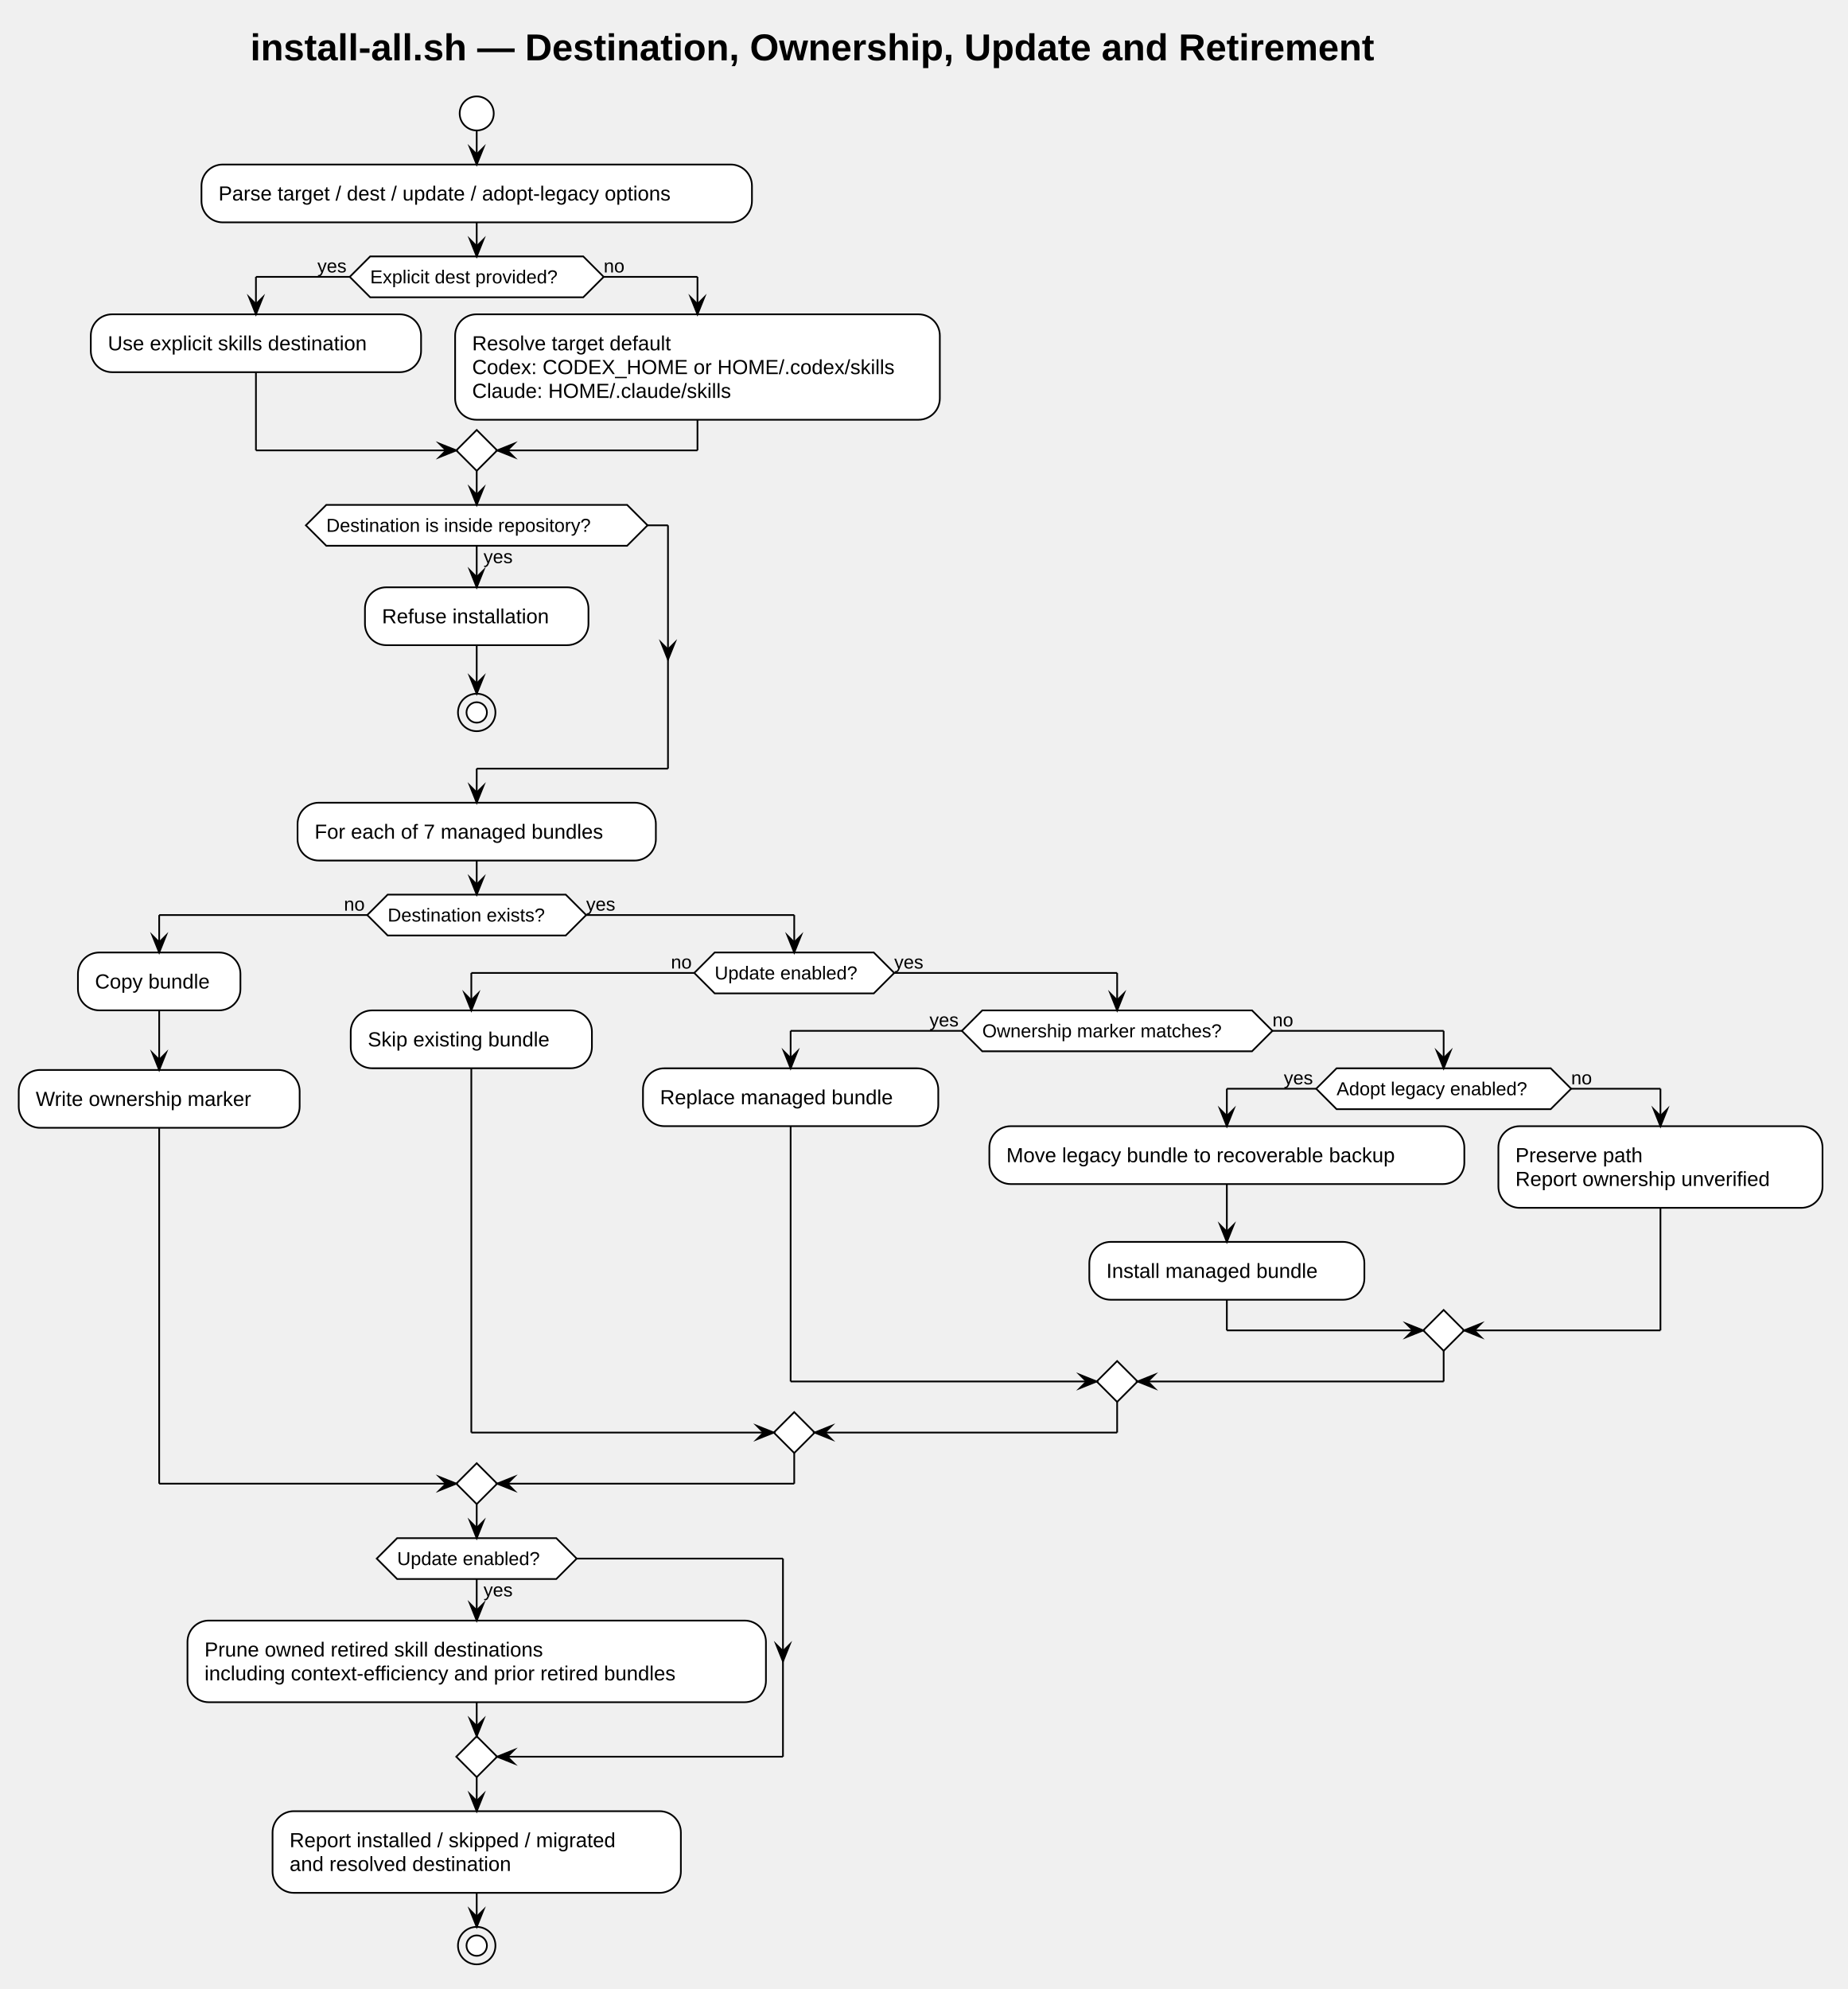
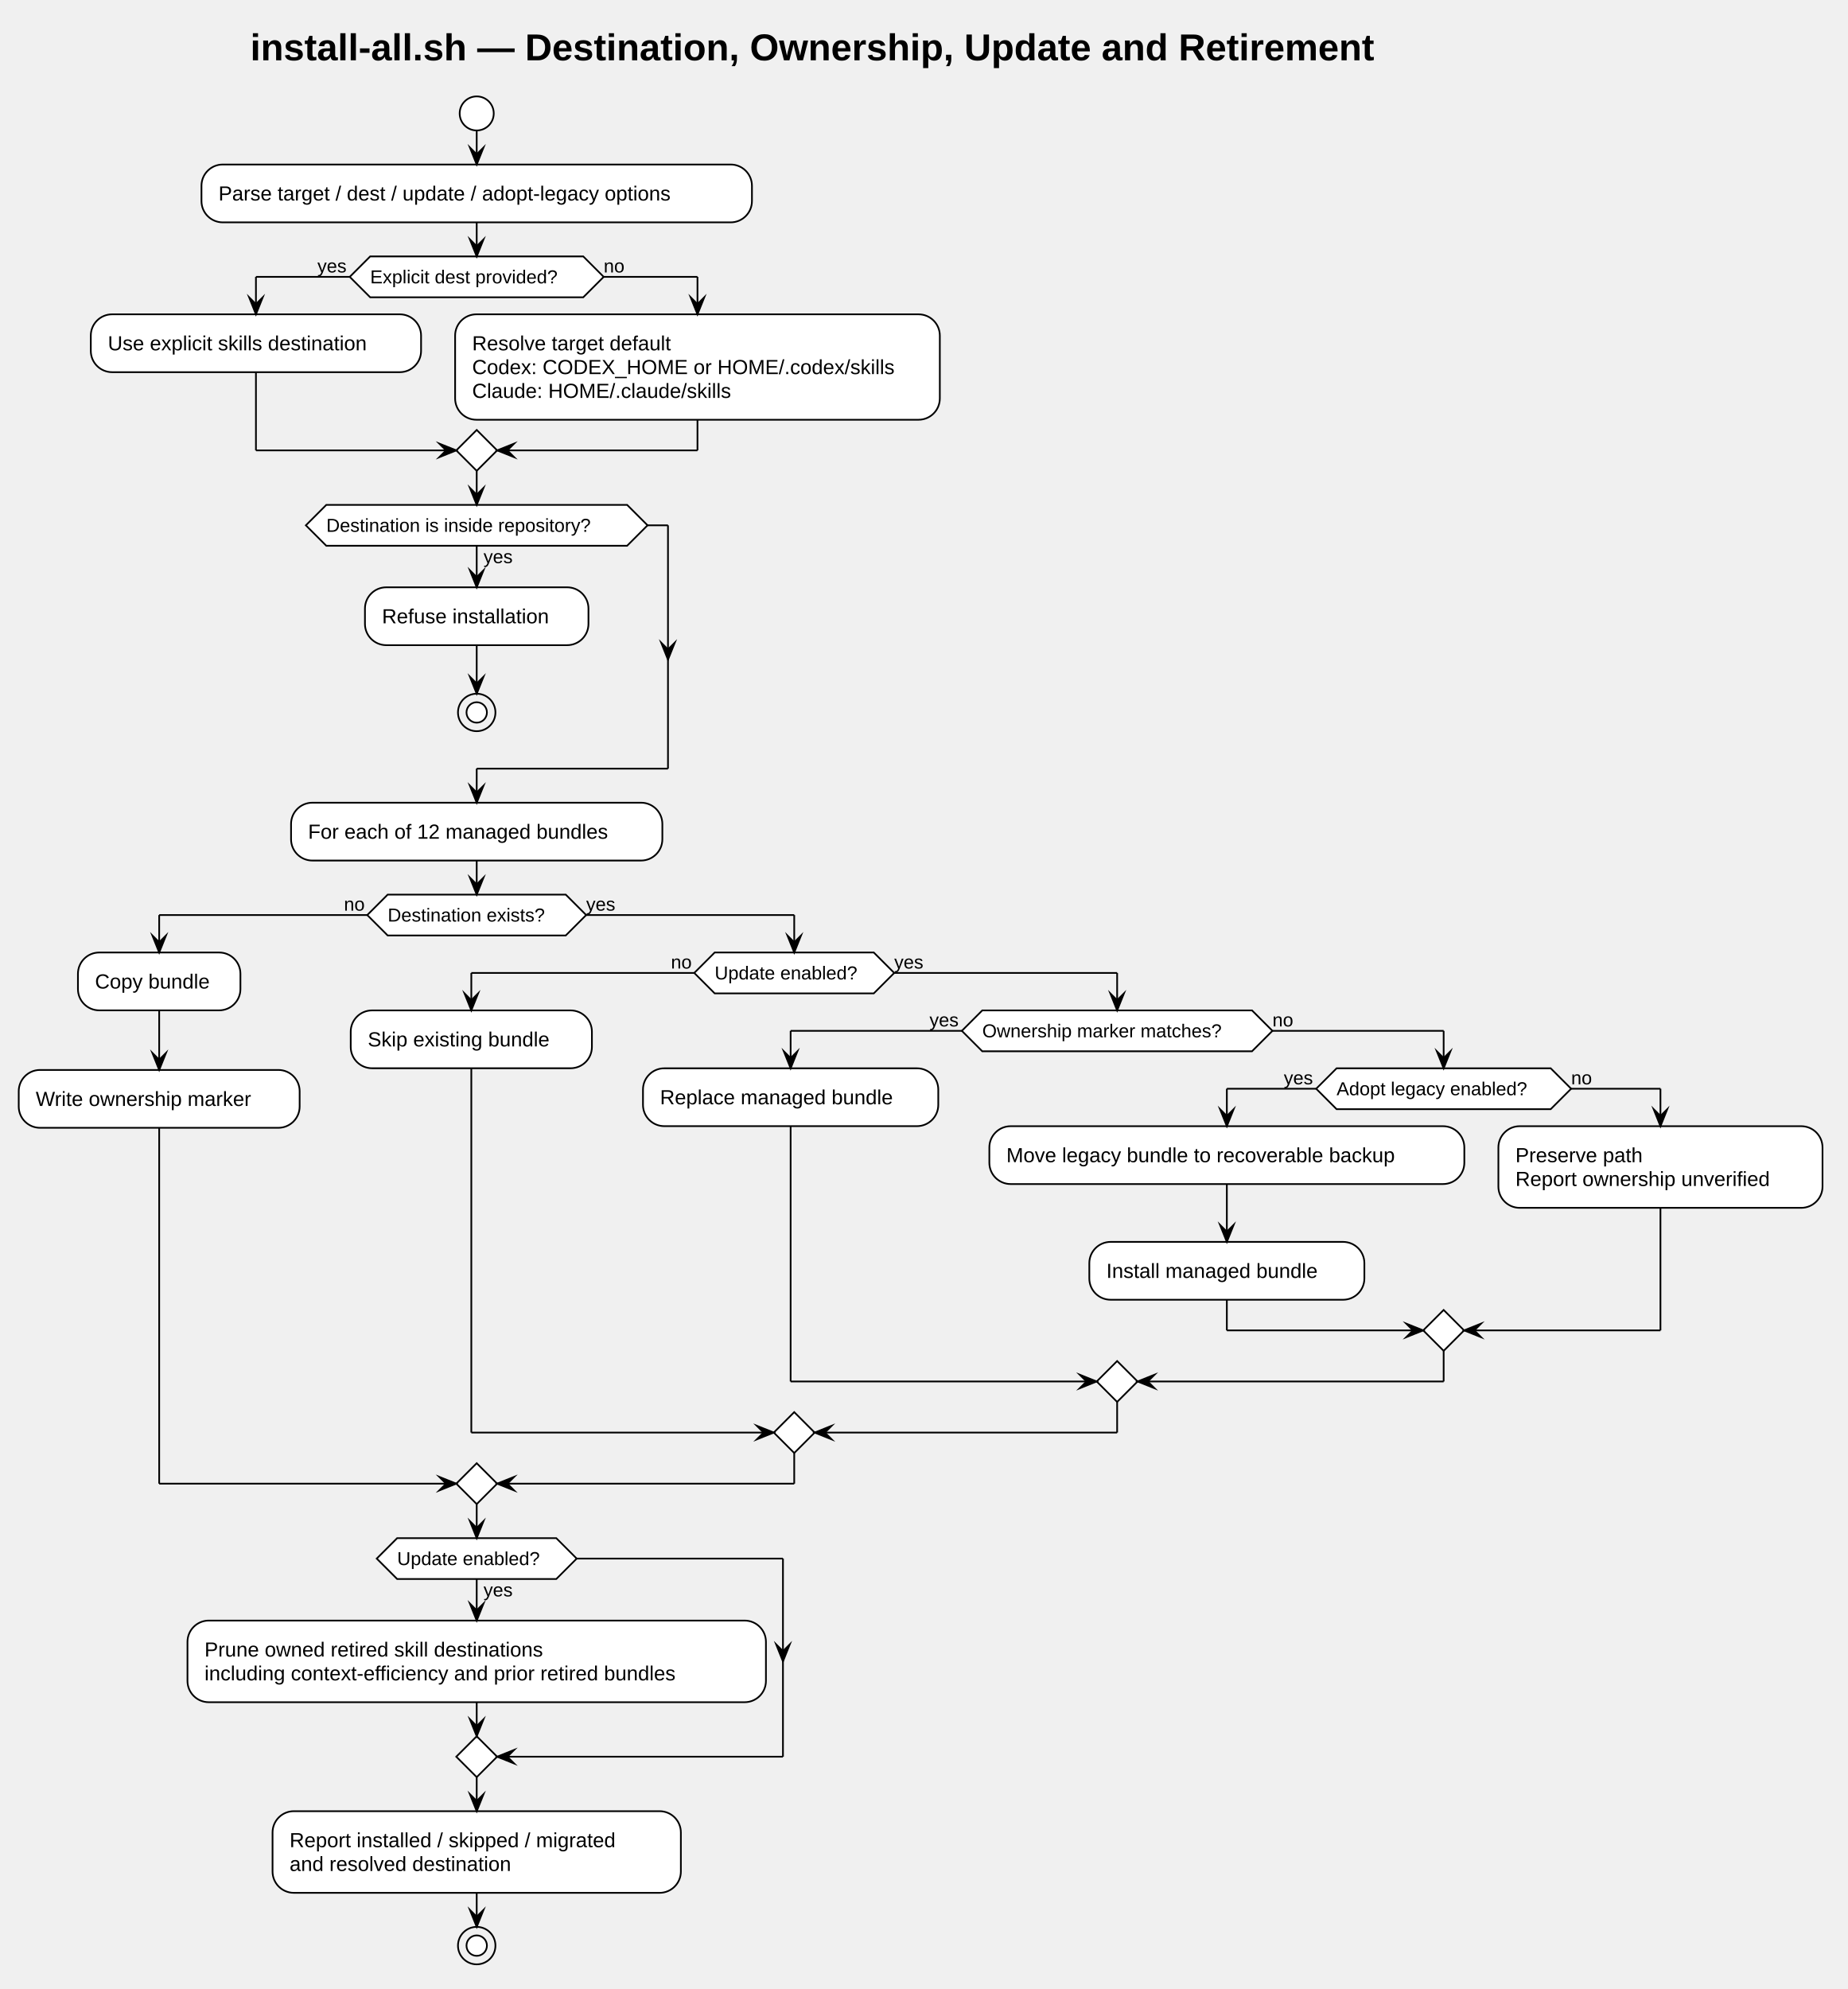
<svg xmlns="http://www.w3.org/2000/svg" contentStyleType="text/css" data-diagram-type="ACTIVITY" height="1168px" preserveAspectRatio="none" style="width:1085px;height:1168px;background:#FFFFFF;" version="1.1" viewBox="0 0 1085 1168" width="1085px" zoomAndPan="magnify">
  <defs />
  <g>
    <g class="title" data-source-line="5">
      <text fill="#000000" font-family="Arial" font-size="22" font-weight="700" lengthAdjust="spacing" textLength="789.379" x="146.981" y="35.421">install-all.sh — Destination, Ownership, Update and Retirement</text>
    </g>
    <ellipse cx="279.965" cy="66.609" fill="#FFFFFF" rx="10" ry="10" style="stroke:#000000;stroke-width:1;" />
    <rect fill="#FFFFFF" height="33.969" rx="12.5" ry="12.5" style="stroke:#000000;stroke-width:1;" width="323.287" x="118.321" y="96.609" />
    <text fill="#000000" font-family="Arial" font-size="12" lengthAdjust="spacing" textLength="303.287" x="128.321" y="117.748">Parse target / dest / update / adopt-legacy options</text>
    <polygon fill="#FFFFFF" points="217.399,150.578,342.53,150.578,354.53,162.578,342.53,174.578,217.399,174.578,205.399,162.578,217.399,150.578" style="stroke:#000000;stroke-width:1;stroke-linejoin:miter;stroke-miterlimit:10;" />
    <text fill="#000000" font-family="Arial" font-size="11" lengthAdjust="spacing" textLength="125.13" x="217.399" y="166.386">Explicit dest provided?</text>
    <text fill="#000000" font-family="Arial" font-size="11" lengthAdjust="spacing" textLength="19.008" x="186.391" y="159.984">yes</text>
    <text fill="#000000" font-family="Arial" font-size="11" lengthAdjust="spacing" textLength="13.702" x="354.53" y="159.984">no</text>
    <rect fill="#FFFFFF" height="33.969" rx="12.5" ry="12.5" style="stroke:#000000;stroke-width:1;" width="193.959" x="53.331" y="184.578" />
    <text fill="#000000" font-family="Arial" font-size="12" lengthAdjust="spacing" textLength="173.959" x="63.331" y="205.717">Use explicit skills destination</text>
    <rect fill="#FFFFFF" height="61.906" rx="12.5" ry="12.5" style="stroke:#000000;stroke-width:1;" width="284.656" x="267.29" y="184.578" />
    <text fill="#000000" font-family="Arial" font-size="12" lengthAdjust="spacing" textLength="133.682" x="277.29" y="205.717">Resolve target default</text>
    <text fill="#000000" font-family="Arial" font-size="12" lengthAdjust="spacing" textLength="264.656" x="277.29" y="219.685">Codex: CODEX_HOME or HOME/.codex/skills</text>
    <text fill="#000000" font-family="Arial" font-size="12" lengthAdjust="spacing" textLength="167.18" x="277.29" y="233.654">Claude: HOME/.claude/skills</text>
    <polygon fill="#FFFFFF" points="279.965,252.484,291.965,264.484,279.965,276.484,267.965,264.484,279.965,252.484" style="stroke:#000000;stroke-width:1;stroke-linejoin:miter;stroke-miterlimit:10;" />
    <rect fill="#FFFFFF" height="33.969" rx="12.5" ry="12.5" style="stroke:#000000;stroke-width:1;" width="131.258" x="214.336" y="344.887" />
    <text fill="#000000" font-family="Arial" font-size="12" lengthAdjust="spacing" textLength="111.258" x="224.336" y="366.025">Refuse installation</text>
    <ellipse cx="279.965" cy="418.371" fill="none" rx="11" ry="11" style="stroke:#000000;stroke-width:1;" />
    <ellipse cx="279.965" cy="418.371" fill="#FFFFFF" rx="6" ry="6" style="stroke:#000000;stroke-width:1;" />
    <polygon fill="#FFFFFF" points="191.632,296.484,368.298,296.484,380.298,308.484,368.298,320.484,191.632,320.484,179.632,308.484,191.632,296.484" style="stroke:#000000;stroke-width:1;stroke-linejoin:miter;stroke-miterlimit:10;" />
    <text fill="#000000" font-family="Arial" font-size="11" lengthAdjust="spacing" textLength="19.008" x="283.965" y="330.695">yes</text>
    <text fill="#000000" font-family="Arial" font-size="11" lengthAdjust="spacing" textLength="176.666" x="191.632" y="312.293">Destination is inside repository?</text>
-     <rect fill="#FFFFFF" height="33.969" rx="12.5" ry="12.5" style="stroke:#000000;stroke-width:1;" width="210.424" x="174.753" y="471.371" />
-     <text fill="#000000" font-family="Arial" font-size="12" lengthAdjust="spacing" textLength="190.424" x="184.753" y="492.51">For each of 7 managed bundles</text>
+     <rect fill="#FFFFFF" height="33.969" rx="12.5" ry="12.5" style="stroke:#000000;stroke-width:1;" width="218.059" x="170.935" y="471.371" />
+     <text fill="#000000" font-family="Arial" font-size="12" lengthAdjust="spacing" textLength="198.059" x="180.935" y="492.51">For each of 12 managed bundles</text>
    <polygon fill="#FFFFFF" points="227.683,525.34,332.247,525.34,344.247,537.34,332.247,549.34,227.683,549.34,215.683,537.34,227.683,525.34" style="stroke:#000000;stroke-width:1;stroke-linejoin:miter;stroke-miterlimit:10;" />
    <text fill="#000000" font-family="Arial" font-size="11" lengthAdjust="spacing" textLength="104.564" x="227.683" y="541.148">Destination exists?</text>
    <text fill="#000000" font-family="Arial" font-size="11" lengthAdjust="spacing" textLength="13.702" x="201.981" y="534.746">no</text>
    <text fill="#000000" font-family="Arial" font-size="11" lengthAdjust="spacing" textLength="19.008" x="344.247" y="534.746">yes</text>
    <rect fill="#FFFFFF" height="33.969" rx="12.5" ry="12.5" style="stroke:#000000;stroke-width:1;" width="95.416" x="45.781" y="559.34" />
    <text fill="#000000" font-family="Arial" font-size="12" lengthAdjust="spacing" textLength="75.416" x="55.781" y="580.479">Copy bundle</text>
    <rect fill="#FFFFFF" height="33.969" rx="12.5" ry="12.5" style="stroke:#000000;stroke-width:1;" width="164.978" x="11" y="628.309" />
    <text fill="#000000" font-family="Arial" font-size="12" lengthAdjust="spacing" textLength="144.978" x="21" y="649.447">Write ownership marker</text>
    <polygon fill="#FFFFFF" points="419.72,559.34,513.161,559.34,525.161,571.34,513.161,583.34,419.72,583.34,407.72,571.34,419.72,559.34" style="stroke:#000000;stroke-width:1;stroke-linejoin:miter;stroke-miterlimit:10;" />
    <text fill="#000000" font-family="Arial" font-size="11" lengthAdjust="spacing" textLength="93.441" x="419.72" y="575.148">Update enabled?</text>
    <text fill="#000000" font-family="Arial" font-size="11" lengthAdjust="spacing" textLength="13.702" x="394.018" y="568.746">no</text>
    <text fill="#000000" font-family="Arial" font-size="11" lengthAdjust="spacing" textLength="19.008" x="525.161" y="568.746">yes</text>
    <rect fill="#FFFFFF" height="33.969" rx="12.5" ry="12.5" style="stroke:#000000;stroke-width:1;" width="141.641" x="205.978" y="593.34" />
    <text fill="#000000" font-family="Arial" font-size="12" lengthAdjust="spacing" textLength="121.641" x="215.978" y="614.479">Skip existing bundle</text>
    <polygon fill="#FFFFFF" points="576.874,593.34,735.289,593.34,747.289,605.34,735.289,617.34,576.874,617.34,564.874,605.34,576.874,593.34" style="stroke:#000000;stroke-width:1;stroke-linejoin:miter;stroke-miterlimit:10;" />
    <text fill="#000000" font-family="Arial" font-size="11" lengthAdjust="spacing" textLength="158.415" x="576.874" y="609.148">Ownership marker matches?</text>
    <text fill="#000000" font-family="Arial" font-size="11" lengthAdjust="spacing" textLength="19.008" x="545.866" y="602.746">yes</text>
    <text fill="#000000" font-family="Arial" font-size="11" lengthAdjust="spacing" textLength="13.702" x="747.289" y="602.746">no</text>
    <rect fill="#FFFFFF" height="33.969" rx="12.5" ry="12.5" style="stroke:#000000;stroke-width:1;" width="173.416" x="377.619" y="627.34" />
    <text fill="#000000" font-family="Arial" font-size="12" lengthAdjust="spacing" textLength="153.416" x="387.619" y="648.479">Replace managed bundle</text>
    <polygon fill="#FFFFFF" points="784.967,627.34,910.705,627.34,922.705,639.34,910.705,651.34,784.967,651.34,772.967,639.34,784.967,627.34" style="stroke:#000000;stroke-width:1;stroke-linejoin:miter;stroke-miterlimit:10;" />
    <text fill="#000000" font-family="Arial" font-size="11" lengthAdjust="spacing" textLength="125.737" x="784.967" y="643.148">Adopt legacy enabled?</text>
    <text fill="#000000" font-family="Arial" font-size="11" lengthAdjust="spacing" textLength="19.008" x="753.959" y="636.746">yes</text>
    <text fill="#000000" font-family="Arial" font-size="11" lengthAdjust="spacing" textLength="13.702" x="922.705" y="636.746">no</text>
    <rect fill="#FFFFFF" height="33.969" rx="12.5" ry="12.5" style="stroke:#000000;stroke-width:1;" width="278.949" x="581.035" y="661.34" />
    <text fill="#000000" font-family="Arial" font-size="12" lengthAdjust="spacing" textLength="258.949" x="591.035" y="682.479">Move legacy bundle to recoverable backup</text>
    <rect fill="#FFFFFF" height="33.969" rx="12.5" ry="12.5" style="stroke:#000000;stroke-width:1;" width="161.533" x="639.743" y="729.277" />
    <text fill="#000000" font-family="Arial" font-size="12" lengthAdjust="spacing" textLength="141.533" x="649.743" y="750.416">Install managed bundle</text>
    <rect fill="#FFFFFF" height="47.938" rx="12.5" ry="12.5" style="stroke:#000000;stroke-width:1;" width="190.356" x="879.984" y="661.34" />
    <text fill="#000000" font-family="Arial" font-size="12" lengthAdjust="spacing" textLength="83.701" x="889.984" y="682.479">Preserve path</text>
    <text fill="#000000" font-family="Arial" font-size="12" lengthAdjust="spacing" textLength="170.356" x="889.984" y="696.447">Report ownership unverified</text>
    <polygon fill="#FFFFFF" points="847.836,769.246,859.836,781.246,847.836,793.246,835.836,781.246,847.836,769.246" style="stroke:#000000;stroke-width:1;stroke-linejoin:miter;stroke-miterlimit:10;" />
    <polygon fill="#FFFFFF" points="656.082,799.246,668.082,811.246,656.082,823.246,644.082,811.246,656.082,799.246" style="stroke:#000000;stroke-width:1;stroke-linejoin:miter;stroke-miterlimit:10;" />
    <polygon fill="#FFFFFF" points="466.44,829.246,478.44,841.246,466.44,853.246,454.44,841.246,466.44,829.246" style="stroke:#000000;stroke-width:1;stroke-linejoin:miter;stroke-miterlimit:10;" />
    <polygon fill="#FFFFFF" points="279.965,859.246,291.965,871.246,279.965,883.246,267.965,871.246,279.965,859.246" style="stroke:#000000;stroke-width:1;stroke-linejoin:miter;stroke-miterlimit:10;" />
    <rect fill="#FFFFFF" height="47.938" rx="12.5" ry="12.5" style="stroke:#000000;stroke-width:1;" width="339.717" x="110.106" y="951.648" />
    <text fill="#000000" font-family="Arial" font-size="12" lengthAdjust="spacing" textLength="226.764" x="120.106" y="972.787">Prune owned retired skill destinations</text>
    <text fill="#000000" font-family="Arial" font-size="12" lengthAdjust="spacing" textLength="319.717" x="120.106" y="986.756">including context-efficiency and prior retired bundles</text>
    <polygon fill="#FFFFFF" points="233.244,903.246,326.685,903.246,338.685,915.246,326.685,927.246,233.244,927.246,221.244,915.246,233.244,903.246" style="stroke:#000000;stroke-width:1;stroke-linejoin:miter;stroke-miterlimit:10;" />
    <text fill="#000000" font-family="Arial" font-size="11" lengthAdjust="spacing" textLength="19.008" x="283.965" y="937.457">yes</text>
    <text fill="#000000" font-family="Arial" font-size="11" lengthAdjust="spacing" textLength="93.441" x="233.244" y="919.054">Update enabled?</text>
    <polygon fill="#FFFFFF" points="279.965,1019.586,291.965,1031.586,279.965,1043.586,267.965,1031.586,279.965,1019.586" style="stroke:#000000;stroke-width:1;stroke-linejoin:miter;stroke-miterlimit:10;" />
    <rect fill="#FFFFFF" height="47.938" rx="12.5" ry="12.5" style="stroke:#000000;stroke-width:1;" width="239.797" x="160.066" y="1063.586" />
    <text fill="#000000" font-family="Arial" font-size="12" lengthAdjust="spacing" textLength="219.797" x="170.066" y="1084.725">Report installed / skipped / migrated</text>
    <text fill="#000000" font-family="Arial" font-size="12" lengthAdjust="spacing" textLength="148.787" x="170.066" y="1098.693">and resolved destination</text>
    <ellipse cx="279.965" cy="1142.523" fill="none" rx="11" ry="11" style="stroke:#000000;stroke-width:1;" />
    <ellipse cx="279.965" cy="1142.523" fill="#FFFFFF" rx="6" ry="6" style="stroke:#000000;stroke-width:1;" />
    <line style="stroke:#000000;stroke-width:1;" x1="279.965" x2="279.965" y1="76.609" y2="96.609" />
    <polygon fill="#000000" points="275.965,86.609,279.965,96.609,283.965,86.609,279.965,90.609" style="stroke:#000000;stroke-width:1;stroke-linejoin:miter;stroke-miterlimit:10;" />
    <line style="stroke:#000000;stroke-width:1;" x1="205.399" x2="150.311" y1="162.578" y2="162.578" />
    <line style="stroke:#000000;stroke-width:1;" x1="150.311" x2="150.311" y1="162.578" y2="184.578" />
    <polygon fill="#000000" points="146.311,174.578,150.311,184.578,154.311,174.578,150.311,178.578" style="stroke:#000000;stroke-width:1;stroke-linejoin:miter;stroke-miterlimit:10;" />
    <line style="stroke:#000000;stroke-width:1;" x1="354.53" x2="409.618" y1="162.578" y2="162.578" />
    <line style="stroke:#000000;stroke-width:1;" x1="409.618" x2="409.618" y1="162.578" y2="184.578" />
    <polygon fill="#000000" points="405.618,174.578,409.618,184.578,413.618,174.578,409.618,178.578" style="stroke:#000000;stroke-width:1;stroke-linejoin:miter;stroke-miterlimit:10;" />
    <line style="stroke:#000000;stroke-width:1;" x1="150.311" x2="150.311" y1="218.547" y2="264.484" />
    <line style="stroke:#000000;stroke-width:1;" x1="150.311" x2="267.965" y1="264.484" y2="264.484" />
    <polygon fill="#000000" points="257.965,260.484,267.965,264.484,257.965,268.484,261.965,264.484" style="stroke:#000000;stroke-width:1;stroke-linejoin:miter;stroke-miterlimit:10;" />
    <line style="stroke:#000000;stroke-width:1;" x1="409.618" x2="409.618" y1="246.484" y2="264.484" />
    <line style="stroke:#000000;stroke-width:1;" x1="409.618" x2="291.965" y1="264.484" y2="264.484" />
    <polygon fill="#000000" points="301.965,260.484,291.965,264.484,301.965,268.484,297.965,264.484" style="stroke:#000000;stroke-width:1;stroke-linejoin:miter;stroke-miterlimit:10;" />
    <line style="stroke:#000000;stroke-width:1;" x1="279.965" x2="279.965" y1="130.578" y2="150.578" />
    <polygon fill="#000000" points="275.965,140.578,279.965,150.578,283.965,140.578,279.965,144.578" style="stroke:#000000;stroke-width:1;stroke-linejoin:miter;stroke-miterlimit:10;" />
    <line style="stroke:#000000;stroke-width:1;" x1="279.965" x2="279.965" y1="378.856" y2="407.371" />
    <polygon fill="#000000" points="275.965,397.371,279.965,407.371,283.965,397.371,279.965,401.371" style="stroke:#000000;stroke-width:1;stroke-linejoin:miter;stroke-miterlimit:10;" />
    <line style="stroke:#000000;stroke-width:1;" x1="279.965" x2="279.965" y1="320.484" y2="344.887" />
    <polygon fill="#000000" points="275.965,334.887,279.965,344.887,283.965,334.887,279.965,338.887" style="stroke:#000000;stroke-width:1;stroke-linejoin:miter;stroke-miterlimit:10;" />
    <line style="stroke:#000000;stroke-width:1;" x1="380.298" x2="392.298" y1="308.484" y2="308.484" />
    <polygon fill="#000000" points="388.298,377.371,392.298,387.371,396.298,377.371,392.298,381.371" style="stroke:#000000;stroke-width:1;stroke-linejoin:miter;stroke-miterlimit:10;" />
    <line style="stroke:#000000;stroke-width:1;" x1="392.298" x2="392.298" y1="308.484" y2="451.371" />
    <line style="stroke:#000000;stroke-width:1;" x1="392.298" x2="279.965" y1="451.371" y2="451.371" />
    <line style="stroke:#000000;stroke-width:1;" x1="279.965" x2="279.965" y1="451.371" y2="471.371" />
    <polygon fill="#000000" points="275.965,461.371,279.965,471.371,283.965,461.371,279.965,465.371" style="stroke:#000000;stroke-width:1;stroke-linejoin:miter;stroke-miterlimit:10;" />
    <line style="stroke:#000000;stroke-width:1;" x1="279.965" x2="279.965" y1="276.484" y2="296.484" />
    <polygon fill="#000000" points="275.965,286.484,279.965,296.484,283.965,286.484,279.965,290.484" style="stroke:#000000;stroke-width:1;stroke-linejoin:miter;stroke-miterlimit:10;" />
    <line style="stroke:#000000;stroke-width:1;" x1="93.489" x2="93.489" y1="593.309" y2="628.309" />
    <polygon fill="#000000" points="89.489,618.309,93.489,628.309,97.489,618.309,93.489,622.309" style="stroke:#000000;stroke-width:1;stroke-linejoin:miter;stroke-miterlimit:10;" />
    <line style="stroke:#000000;stroke-width:1;" x1="720.51" x2="720.51" y1="695.309" y2="729.277" />
    <polygon fill="#000000" points="716.51,719.277,720.51,729.277,724.51,719.277,720.51,723.277" style="stroke:#000000;stroke-width:1;stroke-linejoin:miter;stroke-miterlimit:10;" />
    <line style="stroke:#000000;stroke-width:1;" x1="772.967" x2="720.51" y1="639.34" y2="639.34" />
    <line style="stroke:#000000;stroke-width:1;" x1="720.51" x2="720.51" y1="639.34" y2="661.34" />
    <polygon fill="#000000" points="716.51,651.34,720.51,661.34,724.51,651.34,720.51,655.34" style="stroke:#000000;stroke-width:1;stroke-linejoin:miter;stroke-miterlimit:10;" />
    <line style="stroke:#000000;stroke-width:1;" x1="922.705" x2="975.162" y1="639.34" y2="639.34" />
    <line style="stroke:#000000;stroke-width:1;" x1="975.162" x2="975.162" y1="639.34" y2="661.34" />
    <polygon fill="#000000" points="971.162,651.34,975.162,661.34,979.162,651.34,975.162,655.34" style="stroke:#000000;stroke-width:1;stroke-linejoin:miter;stroke-miterlimit:10;" />
    <line style="stroke:#000000;stroke-width:1;" x1="720.51" x2="720.51" y1="763.246" y2="781.246" />
    <line style="stroke:#000000;stroke-width:1;" x1="720.51" x2="835.836" y1="781.246" y2="781.246" />
    <polygon fill="#000000" points="825.836,777.246,835.836,781.246,825.836,785.246,829.836,781.246" style="stroke:#000000;stroke-width:1;stroke-linejoin:miter;stroke-miterlimit:10;" />
    <line style="stroke:#000000;stroke-width:1;" x1="975.162" x2="975.162" y1="709.277" y2="781.246" />
    <line style="stroke:#000000;stroke-width:1;" x1="975.162" x2="859.836" y1="781.246" y2="781.246" />
    <polygon fill="#000000" points="869.836,777.246,859.836,781.246,869.836,785.246,865.836,781.246" style="stroke:#000000;stroke-width:1;stroke-linejoin:miter;stroke-miterlimit:10;" />
    <line style="stroke:#000000;stroke-width:1;" x1="564.874" x2="464.327" y1="605.34" y2="605.34" />
    <line style="stroke:#000000;stroke-width:1;" x1="464.327" x2="464.327" y1="605.34" y2="627.34" />
    <polygon fill="#000000" points="460.327,617.34,464.327,627.34,468.327,617.34,464.327,621.34" style="stroke:#000000;stroke-width:1;stroke-linejoin:miter;stroke-miterlimit:10;" />
    <line style="stroke:#000000;stroke-width:1;" x1="747.289" x2="847.836" y1="605.34" y2="605.34" />
    <line style="stroke:#000000;stroke-width:1;" x1="847.836" x2="847.836" y1="605.34" y2="627.34" />
    <polygon fill="#000000" points="843.836,617.34,847.836,627.34,851.836,617.34,847.836,621.34" style="stroke:#000000;stroke-width:1;stroke-linejoin:miter;stroke-miterlimit:10;" />
    <line style="stroke:#000000;stroke-width:1;" x1="464.327" x2="464.327" y1="661.309" y2="811.246" />
    <line style="stroke:#000000;stroke-width:1;" x1="464.327" x2="644.082" y1="811.246" y2="811.246" />
    <polygon fill="#000000" points="634.082,807.246,644.082,811.246,634.082,815.246,638.082,811.246" style="stroke:#000000;stroke-width:1;stroke-linejoin:miter;stroke-miterlimit:10;" />
    <line style="stroke:#000000;stroke-width:1;" x1="847.836" x2="847.836" y1="793.246" y2="811.246" />
    <line style="stroke:#000000;stroke-width:1;" x1="847.836" x2="668.082" y1="811.246" y2="811.246" />
    <polygon fill="#000000" points="678.082,807.246,668.082,811.246,678.082,815.246,674.082,811.246" style="stroke:#000000;stroke-width:1;stroke-linejoin:miter;stroke-miterlimit:10;" />
    <line style="stroke:#000000;stroke-width:1;" x1="407.72" x2="276.799" y1="571.34" y2="571.34" />
    <line style="stroke:#000000;stroke-width:1;" x1="276.799" x2="276.799" y1="571.34" y2="593.34" />
    <polygon fill="#000000" points="272.799,583.34,276.799,593.34,280.799,583.34,276.799,587.34" style="stroke:#000000;stroke-width:1;stroke-linejoin:miter;stroke-miterlimit:10;" />
    <line style="stroke:#000000;stroke-width:1;" x1="525.161" x2="656.082" y1="571.34" y2="571.34" />
    <line style="stroke:#000000;stroke-width:1;" x1="656.082" x2="656.082" y1="571.34" y2="593.34" />
    <polygon fill="#000000" points="652.082,583.34,656.082,593.34,660.082,583.34,656.082,587.34" style="stroke:#000000;stroke-width:1;stroke-linejoin:miter;stroke-miterlimit:10;" />
    <line style="stroke:#000000;stroke-width:1;" x1="276.799" x2="276.799" y1="627.309" y2="841.246" />
    <line style="stroke:#000000;stroke-width:1;" x1="276.799" x2="454.44" y1="841.246" y2="841.246" />
    <polygon fill="#000000" points="444.44,837.246,454.44,841.246,444.44,845.246,448.44,841.246" style="stroke:#000000;stroke-width:1;stroke-linejoin:miter;stroke-miterlimit:10;" />
    <line style="stroke:#000000;stroke-width:1;" x1="656.082" x2="656.082" y1="823.246" y2="841.246" />
    <line style="stroke:#000000;stroke-width:1;" x1="656.082" x2="478.44" y1="841.246" y2="841.246" />
    <polygon fill="#000000" points="488.44,837.246,478.44,841.246,488.44,845.246,484.44,841.246" style="stroke:#000000;stroke-width:1;stroke-linejoin:miter;stroke-miterlimit:10;" />
    <line style="stroke:#000000;stroke-width:1;" x1="215.683" x2="93.489" y1="537.34" y2="537.34" />
    <line style="stroke:#000000;stroke-width:1;" x1="93.489" x2="93.489" y1="537.34" y2="559.34" />
    <polygon fill="#000000" points="89.489,549.34,93.489,559.34,97.489,549.34,93.489,553.34" style="stroke:#000000;stroke-width:1;stroke-linejoin:miter;stroke-miterlimit:10;" />
    <line style="stroke:#000000;stroke-width:1;" x1="344.247" x2="466.44" y1="537.34" y2="537.34" />
    <line style="stroke:#000000;stroke-width:1;" x1="466.44" x2="466.44" y1="537.34" y2="559.34" />
    <polygon fill="#000000" points="462.44,549.34,466.44,559.34,470.44,549.34,466.44,553.34" style="stroke:#000000;stroke-width:1;stroke-linejoin:miter;stroke-miterlimit:10;" />
    <line style="stroke:#000000;stroke-width:1;" x1="93.489" x2="93.489" y1="662.277" y2="871.246" />
    <line style="stroke:#000000;stroke-width:1;" x1="93.489" x2="267.965" y1="871.246" y2="871.246" />
    <polygon fill="#000000" points="257.965,867.246,267.965,871.246,257.965,875.246,261.965,871.246" style="stroke:#000000;stroke-width:1;stroke-linejoin:miter;stroke-miterlimit:10;" />
    <line style="stroke:#000000;stroke-width:1;" x1="466.44" x2="466.44" y1="853.246" y2="871.246" />
    <line style="stroke:#000000;stroke-width:1;" x1="466.44" x2="291.965" y1="871.246" y2="871.246" />
    <polygon fill="#000000" points="301.965,867.246,291.965,871.246,301.965,875.246,297.965,871.246" style="stroke:#000000;stroke-width:1;stroke-linejoin:miter;stroke-miterlimit:10;" />
    <line style="stroke:#000000;stroke-width:1;" x1="279.965" x2="279.965" y1="505.34" y2="525.34" />
    <polygon fill="#000000" points="275.965,515.34,279.965,525.34,283.965,515.34,279.965,519.34" style="stroke:#000000;stroke-width:1;stroke-linejoin:miter;stroke-miterlimit:10;" />
    <line style="stroke:#000000;stroke-width:1;" x1="279.965" x2="279.965" y1="927.246" y2="951.648" />
    <polygon fill="#000000" points="275.965,941.648,279.965,951.648,283.965,941.648,279.965,945.648" style="stroke:#000000;stroke-width:1;stroke-linejoin:miter;stroke-miterlimit:10;" />
    <line style="stroke:#000000;stroke-width:1;" x1="338.685" x2="459.823" y1="915.246" y2="915.246" />
    <polygon fill="#000000" points="455.823,965.617,459.823,975.617,463.823,965.617,459.823,969.617" style="stroke:#000000;stroke-width:1;stroke-linejoin:miter;stroke-miterlimit:10;" />
    <line style="stroke:#000000;stroke-width:1;" x1="459.823" x2="459.823" y1="915.246" y2="1031.586" />
    <line style="stroke:#000000;stroke-width:1;" x1="459.823" x2="291.965" y1="1031.586" y2="1031.586" />
    <polygon fill="#000000" points="301.965,1027.586,291.965,1031.586,301.965,1035.586,297.965,1031.586" style="stroke:#000000;stroke-width:1;stroke-linejoin:miter;stroke-miterlimit:10;" />
    <line style="stroke:#000000;stroke-width:1;" x1="279.965" x2="279.965" y1="999.586" y2="1019.586" />
    <polygon fill="#000000" points="275.965,1009.586,279.965,1019.586,283.965,1009.586,279.965,1013.586" style="stroke:#000000;stroke-width:1;stroke-linejoin:miter;stroke-miterlimit:10;" />
    <line style="stroke:#000000;stroke-width:1;" x1="279.965" x2="279.965" y1="883.246" y2="903.246" />
    <polygon fill="#000000" points="275.965,893.246,279.965,903.246,283.965,893.246,279.965,897.246" style="stroke:#000000;stroke-width:1;stroke-linejoin:miter;stroke-miterlimit:10;" />
    <line style="stroke:#000000;stroke-width:1;" x1="279.965" x2="279.965" y1="1043.586" y2="1063.586" />
    <polygon fill="#000000" points="275.965,1053.586,279.965,1063.586,283.965,1053.586,279.965,1057.586" style="stroke:#000000;stroke-width:1;stroke-linejoin:miter;stroke-miterlimit:10;" />
    <line style="stroke:#000000;stroke-width:1;" x1="279.965" x2="279.965" y1="1111.523" y2="1131.523" />
    <polygon fill="#000000" points="275.965,1121.523,279.965,1131.523,283.965,1121.523,279.965,1125.523" style="stroke:#000000;stroke-width:1;stroke-linejoin:miter;stroke-miterlimit:10;" />
  </g>
</svg>
